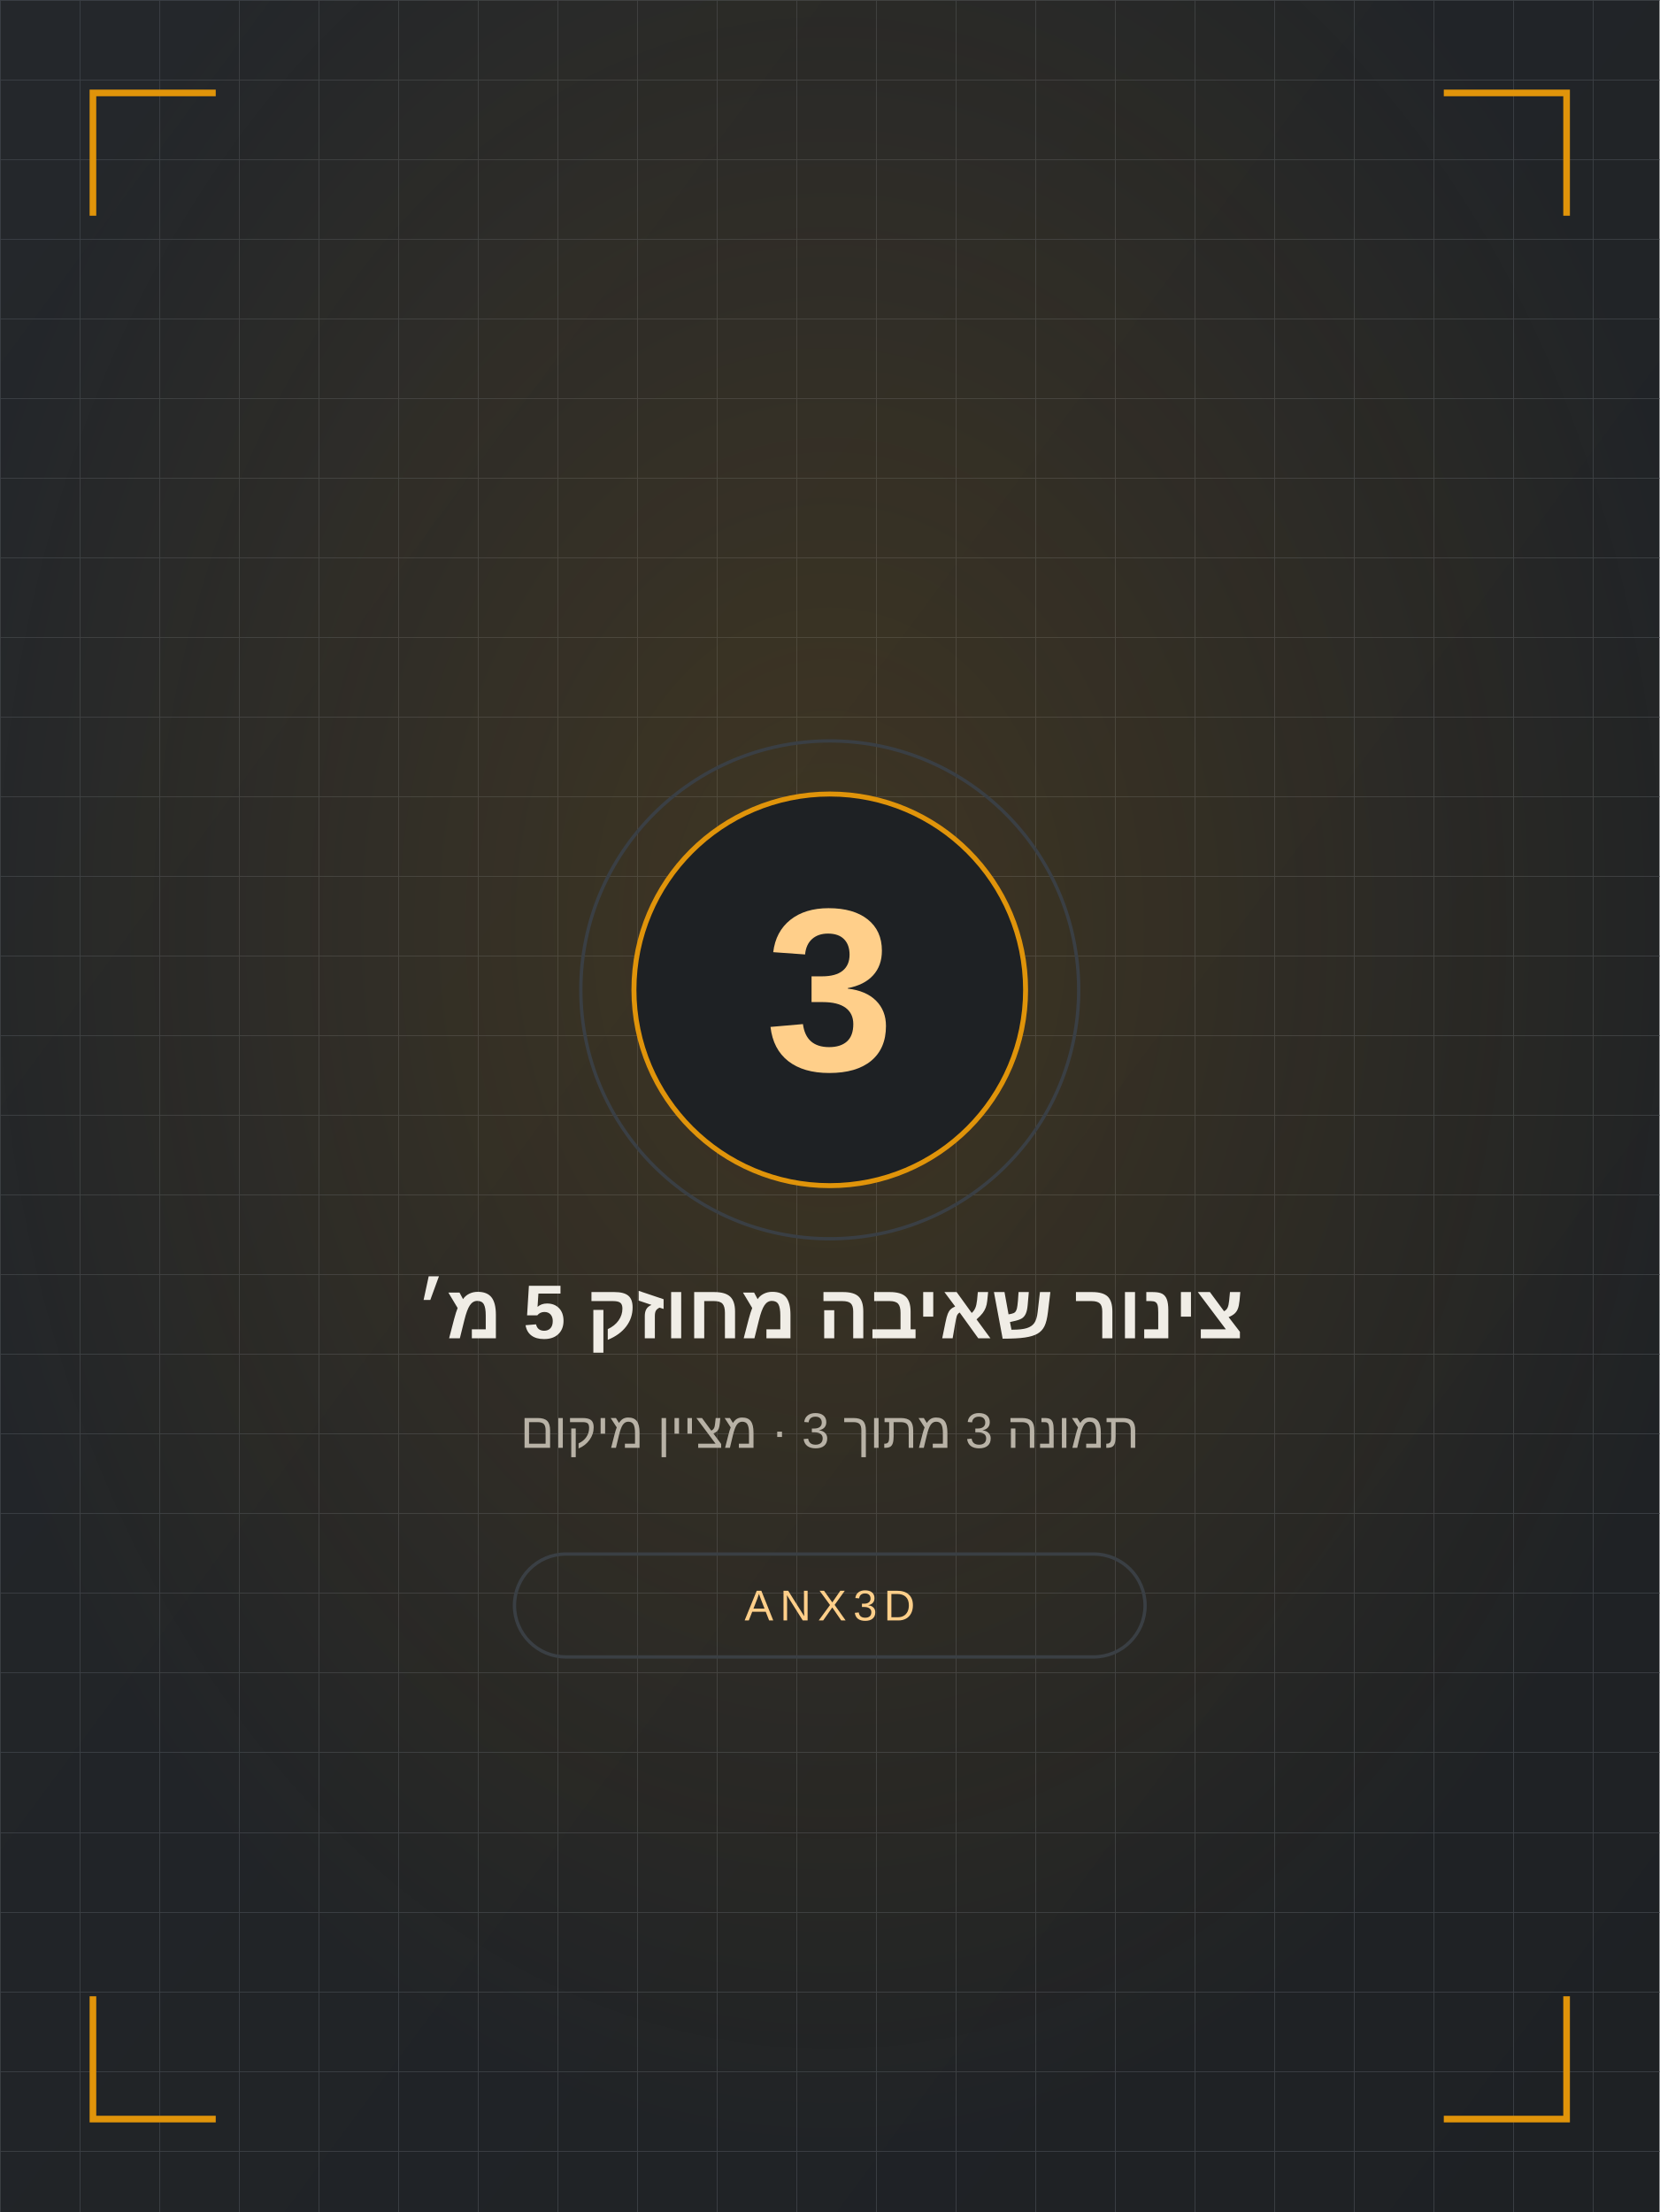
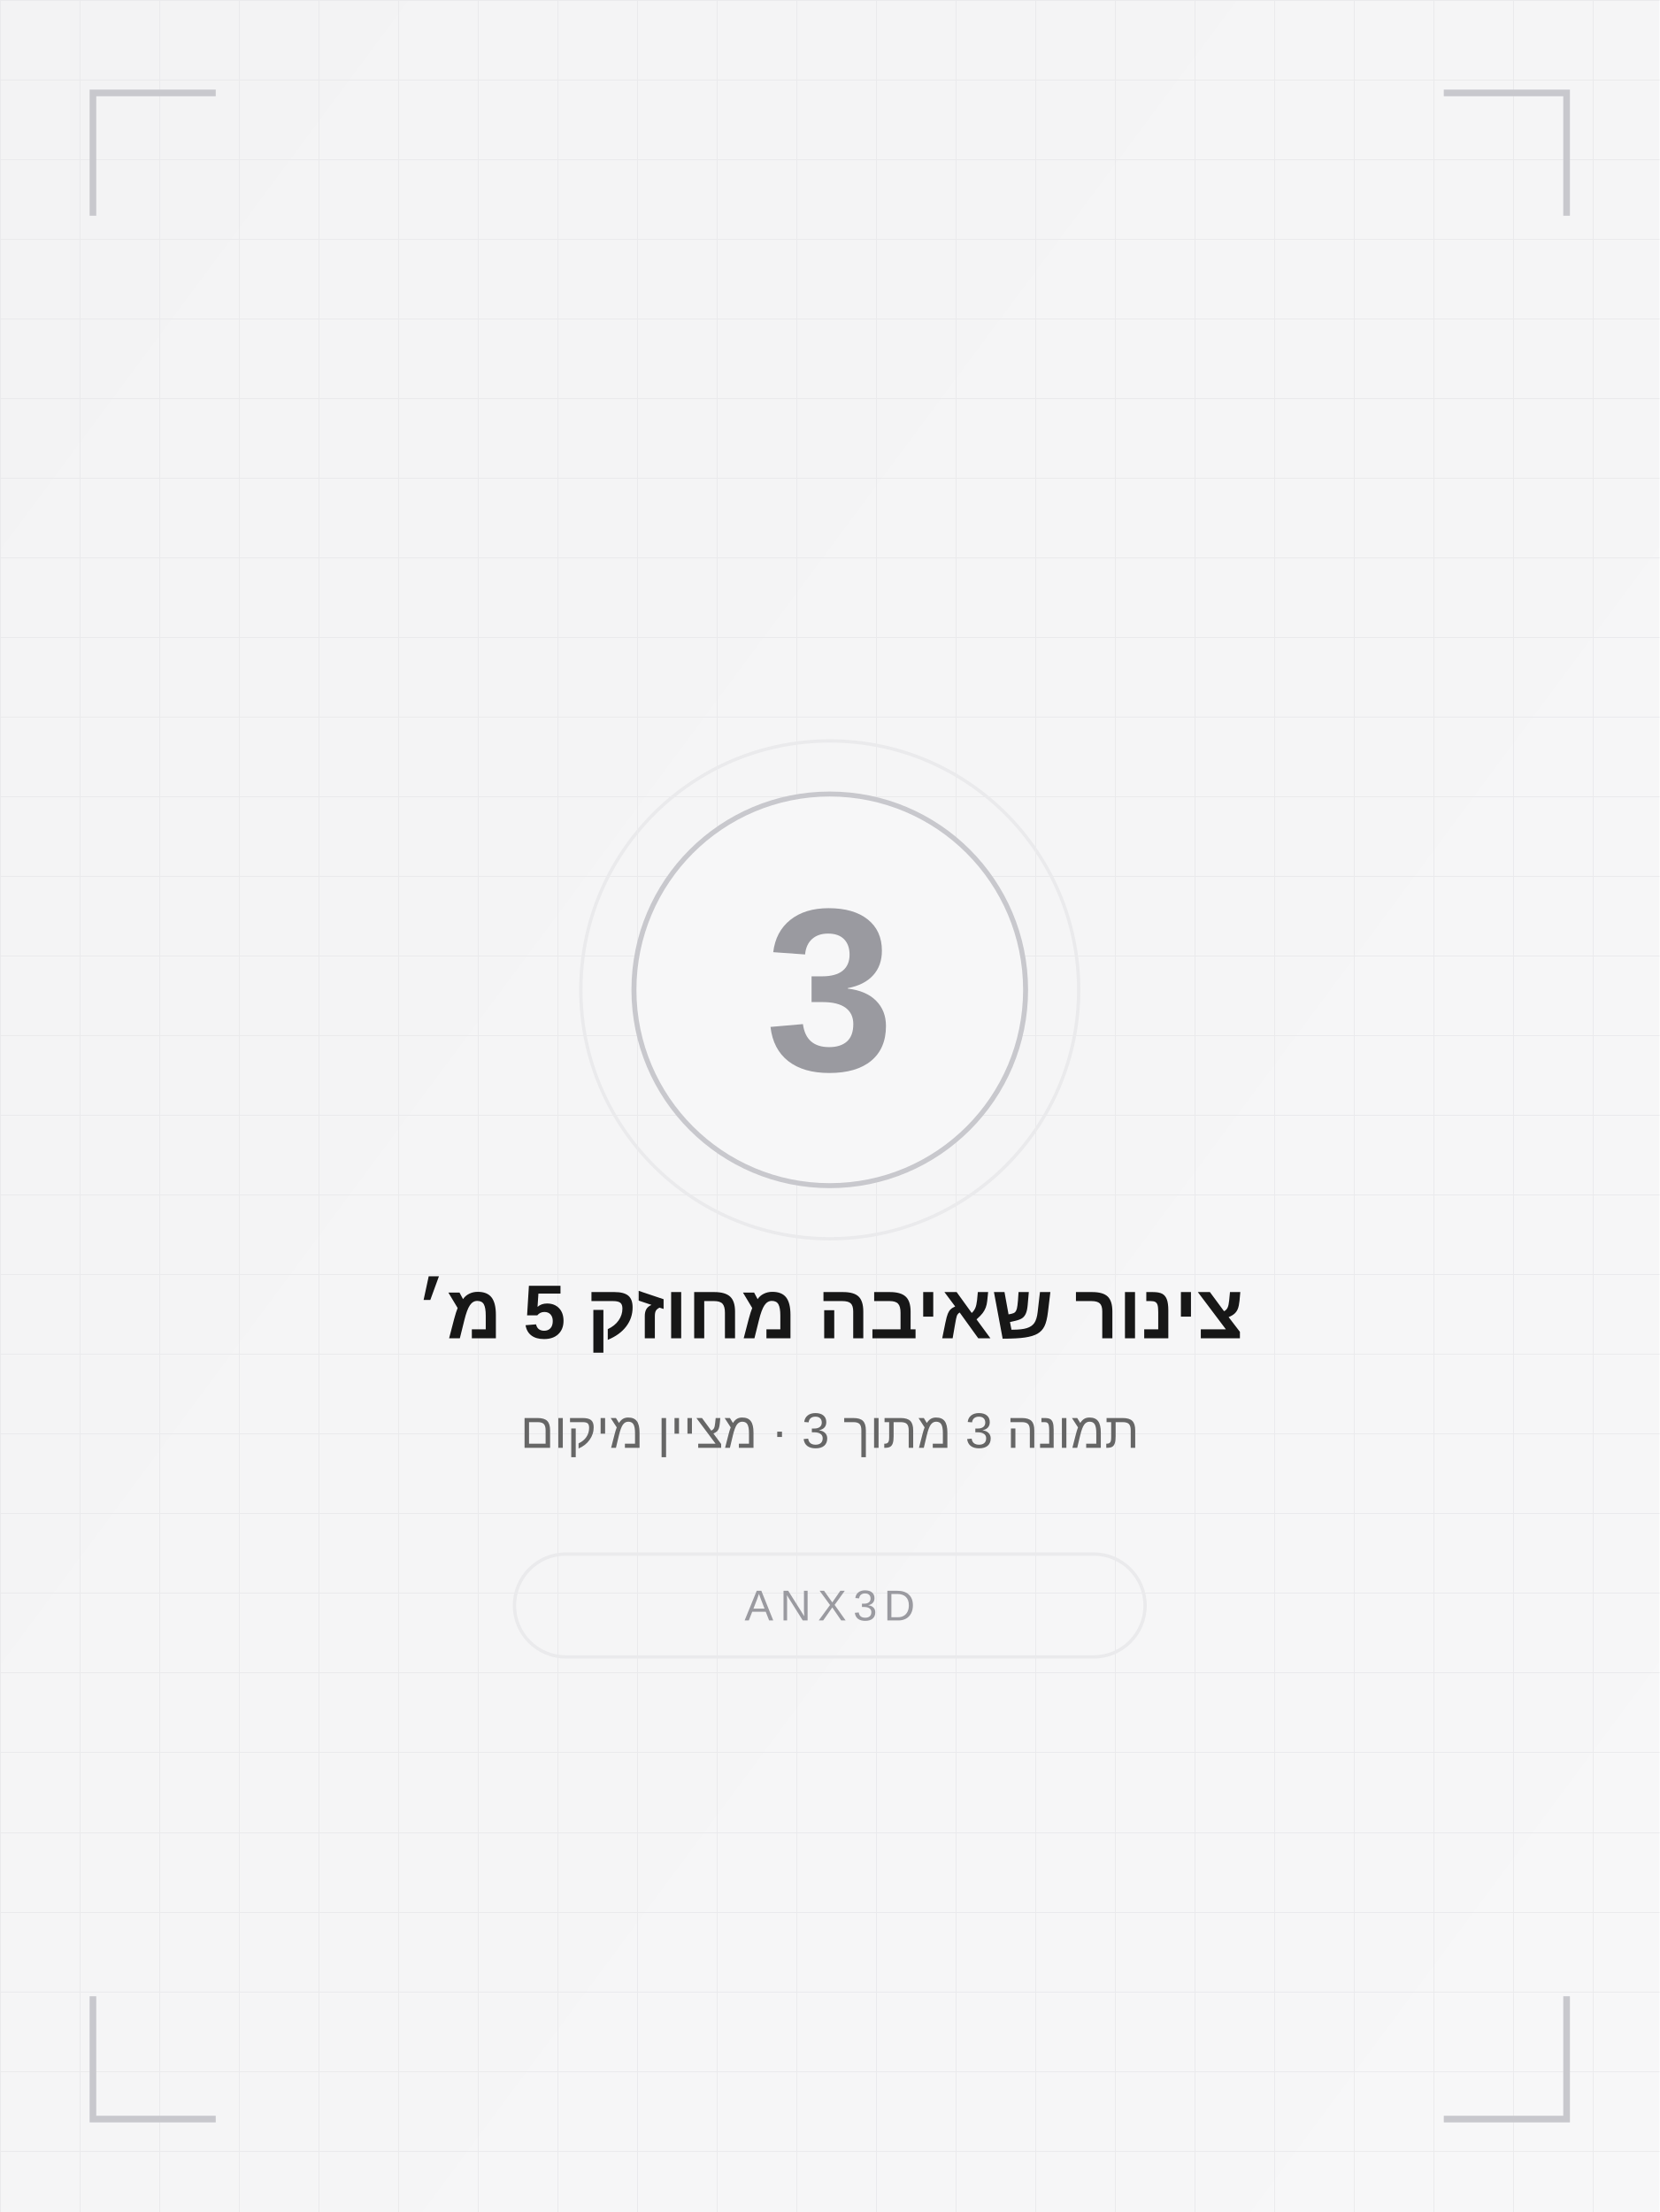
<svg xmlns="http://www.w3.org/2000/svg" width="1000" height="1333" viewBox="0 0 1000 1333" role="img" aria-label="צינור שאיבה מחוזק 5 מ׳ — תמונה 3 מתוך 3 (מציין מיקום)">
  <defs>
    <linearGradient id="bg" x1="0" y1="0" x2="1" y2="1">
-       <stop offset="0%" stop-color="#24272b" />
-       <stop offset="100%" stop-color="#1e2124" />
+       <stop offset="0%" stop-color="#f3f3f4" />
+       <stop offset="100%" stop-color="#f7f7f8" />
    </linearGradient>
    <pattern id="grid" width="48" height="48" patternUnits="userSpaceOnUse">
-       <path d="M48 0H0V48" fill="none" stroke="#3a3f44" stroke-width="1" />
+       <path d="M48 0H0V48" fill="none" stroke="#eaeaec" stroke-width="1" />
    </pattern>
    <radialGradient id="glow" cx="50%" cy="42%" r="55%">
-       <stop offset="0%" stop-color="#e0940a" stop-opacity="0.16" />
-       <stop offset="100%" stop-color="#e0940a" stop-opacity="0" />
+       <stop offset="0%" stop-color="#c8c8cd" stop-opacity="0" />
+       <stop offset="100%" stop-color="#c8c8cd" stop-opacity="0" />
    </radialGradient>
  </defs>
  <rect width="1000" height="1333" fill="url(#bg)" />
  <rect width="1000" height="1333" fill="url(#grid)" />
  <rect width="1000" height="1333" fill="url(#glow)" />
-   <path d="M56 128V56h72" fill="none" stroke="#e0940a" stroke-width="4" stroke-linecap="square" />
-   <path d="M872 56h72v72" fill="none" stroke="#e0940a" stroke-width="4" stroke-linecap="square" />
-   <path d="M944 1205v72h-72" fill="none" stroke="#e0940a" stroke-width="4" stroke-linecap="square" />
-   <path d="M128 1277H56v-72" fill="none" stroke="#e0940a" stroke-width="4" stroke-linecap="square" />
-   <circle cx="500" cy="596.5" r="150" fill="none" stroke="#3a3f44" stroke-width="2" />
-   <circle cx="500" cy="596.5" r="118" fill="#1e2124" stroke="#e0940a" stroke-width="3" />
-   <text x="500" y="596.5" text-anchor="middle" dominant-baseline="central" font-family="Heebo, Arial, sans-serif" font-size="140" font-weight="700" fill="#ffcf8a">3</text>
-   <text x="500" y="806.5" text-anchor="middle" direction="rtl" font-family="Heebo, Arial, sans-serif" font-size="46" font-weight="700" fill="#f0ede6">צינור שאיבה מחוזק 5 מ׳</text>
-   <text x="500" y="872.5" text-anchor="middle" direction="rtl" font-family="Heebo, Arial, sans-serif" font-size="30" fill="#b8b2a6">תמונה 3 מתוך 3 · מציין מיקום</text>
-   <rect x="310" y="936.5" width="380" height="62" rx="31" fill="none" stroke="#3a3f44" stroke-width="2" />
-   <text x="500" y="967.5" text-anchor="middle" dominant-baseline="central" font-family="Heebo, Arial, sans-serif" font-size="26" letter-spacing="4" fill="#ffcf8a">ANX3D</text>
+   <path d="M56 128V56h72" fill="none" stroke="#c8c8cd" stroke-width="4" stroke-linecap="square" />
+   <path d="M872 56h72v72" fill="none" stroke="#c8c8cd" stroke-width="4" stroke-linecap="square" />
+   <path d="M944 1205v72h-72" fill="none" stroke="#c8c8cd" stroke-width="4" stroke-linecap="square" />
+   <path d="M128 1277H56v-72" fill="none" stroke="#c8c8cd" stroke-width="4" stroke-linecap="square" />
+   <circle cx="500" cy="596.5" r="150" fill="none" stroke="#eaeaec" stroke-width="2" />
+   <circle cx="500" cy="596.5" r="118" fill="#f7f7f8" stroke="#c8c8cd" stroke-width="3" />
+   <text x="500" y="596.5" text-anchor="middle" dominant-baseline="central" font-family="Heebo, Arial, sans-serif" font-size="140" font-weight="700" fill="#9a9aa0">3</text>
+   <text x="500" y="806.5" text-anchor="middle" direction="rtl" font-family="Heebo, Arial, sans-serif" font-size="46" font-weight="700" fill="#171717">צינור שאיבה מחוזק 5 מ׳</text>
+   <text x="500" y="872.5" text-anchor="middle" direction="rtl" font-family="Heebo, Arial, sans-serif" font-size="30" fill="#666666">תמונה 3 מתוך 3 · מציין מיקום</text>
+   <rect x="310" y="936.5" width="380" height="62" rx="31" fill="none" stroke="#eaeaec" stroke-width="2" />
+   <text x="500" y="967.5" text-anchor="middle" dominant-baseline="central" font-family="Heebo, Arial, sans-serif" font-size="26" letter-spacing="4" fill="#9a9aa0">ANX3D</text>
</svg>
